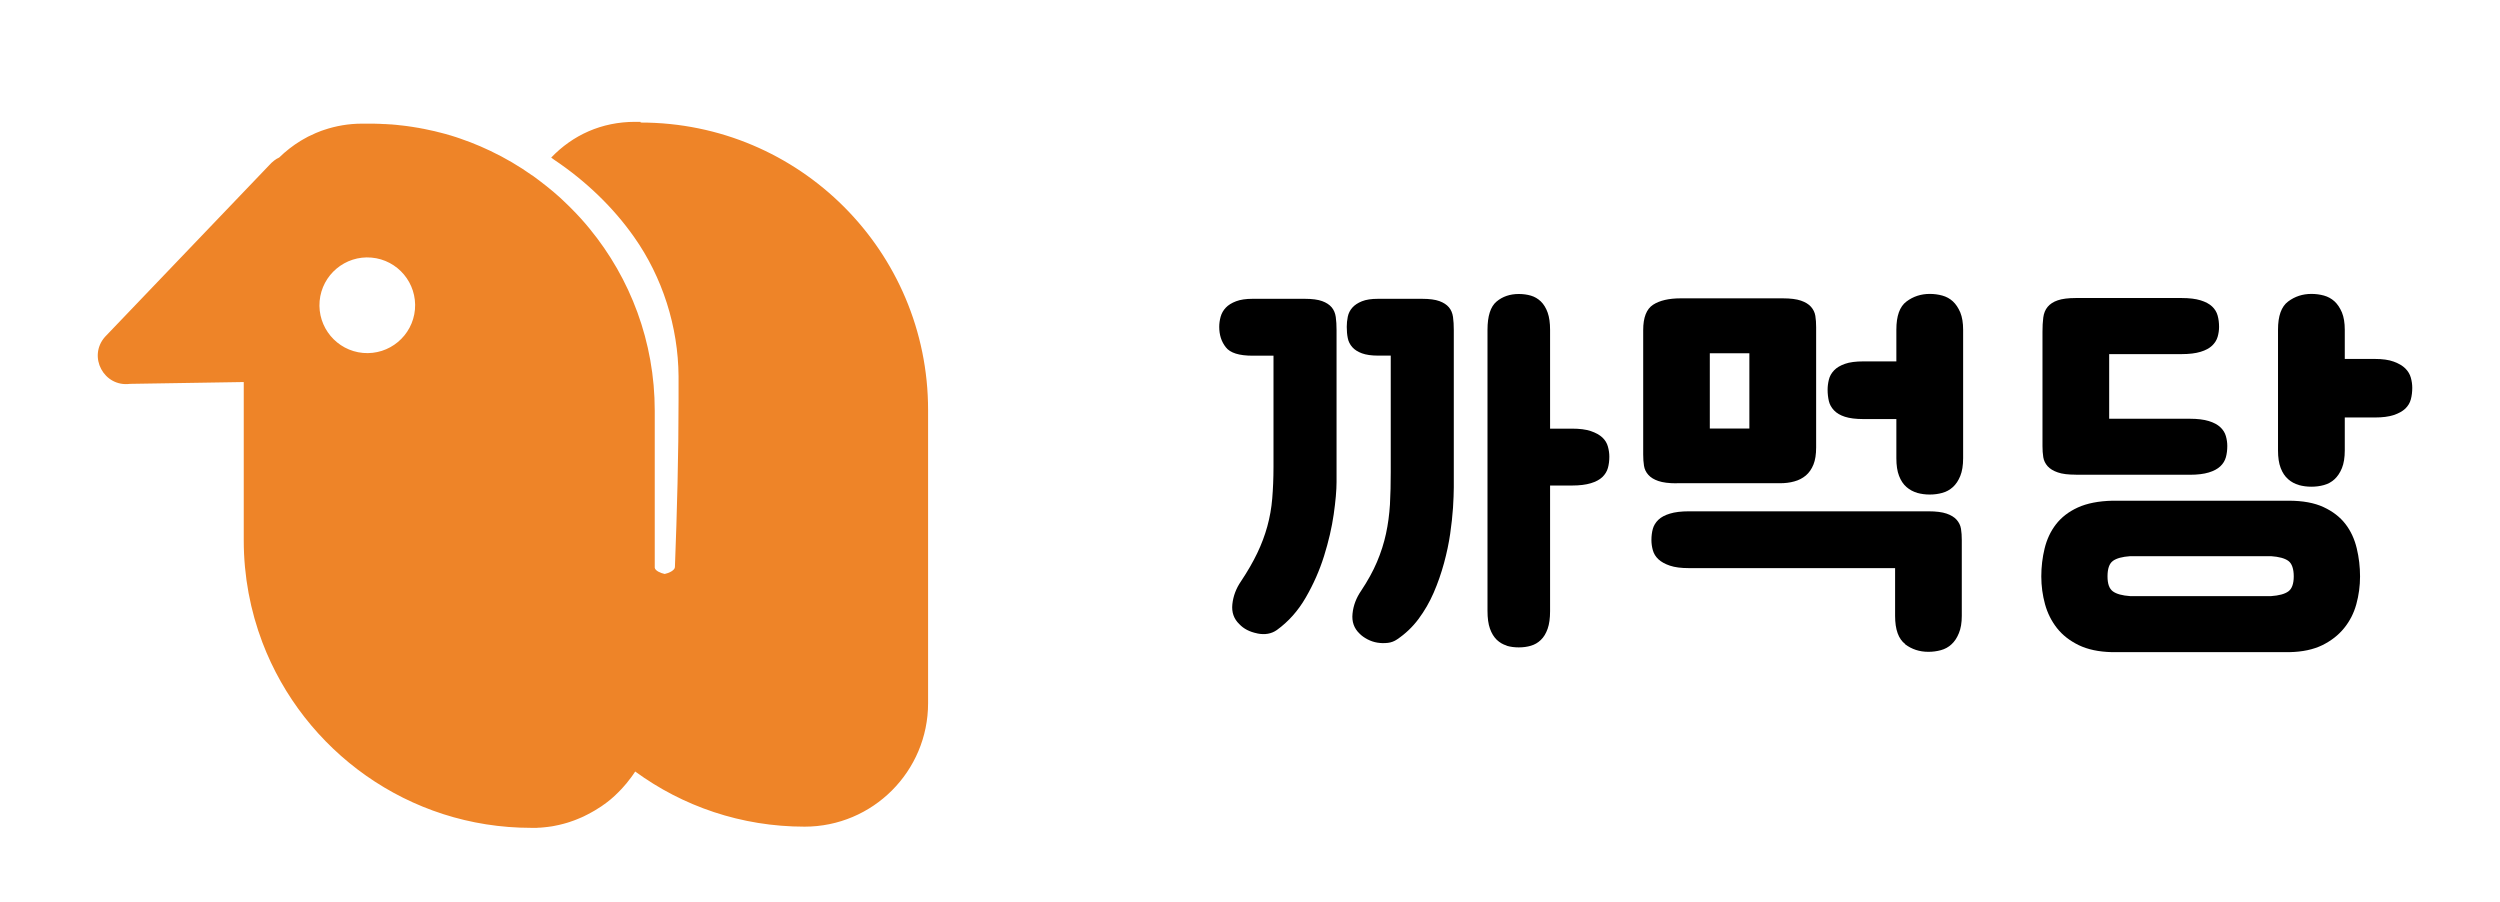
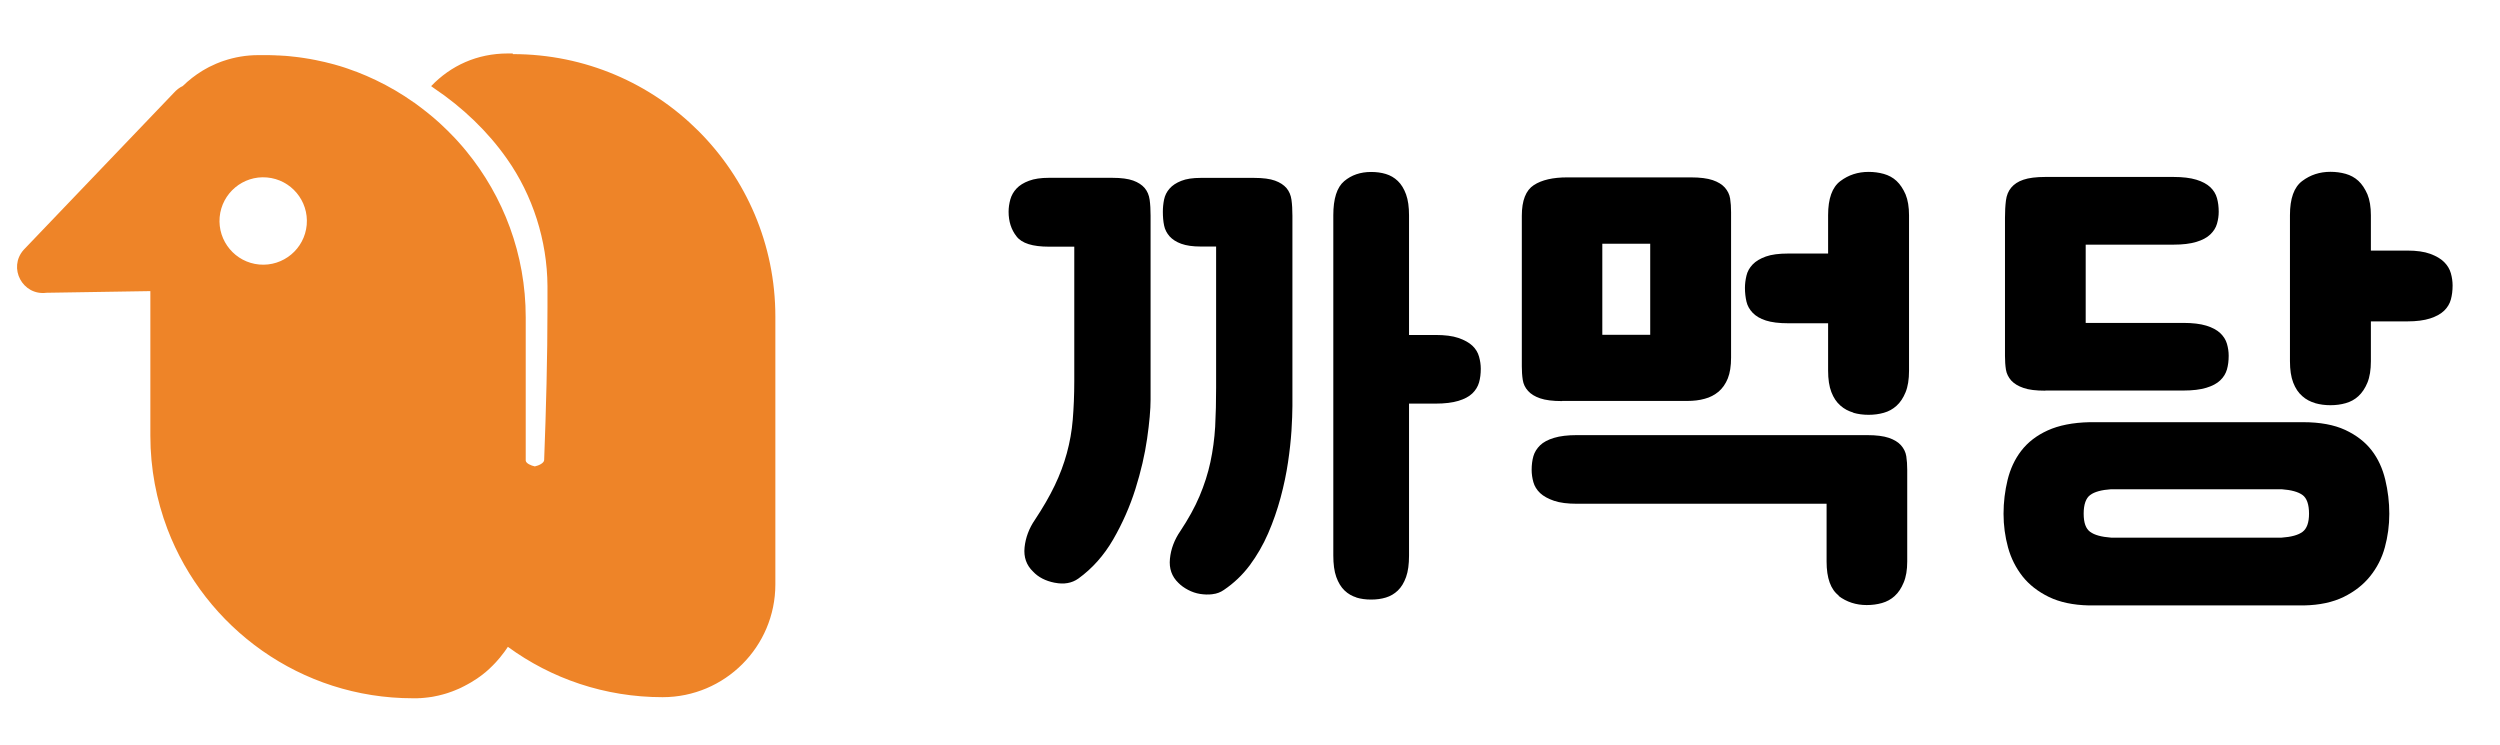
- <svg xmlns="http://www.w3.org/2000/svg" id="Layer_1" version="1.1" viewBox="0 0 316 114">
+ <svg xmlns="http://www.w3.org/2000/svg" id="Layer_1" version="1.1" viewBox="0 0 346 103">
  <defs>
    <style>
      .st0 {
        fill: #ee8428;
      }

      .st1 {
-         fill: currentColor;
-       }
- 
-       .st2 {
        isolation: isolate;
      }
    </style>
  </defs>
-   <g class="st2">
-     <g class="st2">
-       <path class="st1" d="M158.91,80.06c-.95-.19-1.71-.58-2.26-1.17-.69-.66-.99-1.5-.88-2.52s.47-1.99,1.09-2.89c.83-1.25,1.52-2.44,2.06-3.57.54-1.13.96-2.25,1.27-3.38.31-1.13.52-2.3.62-3.51.1-1.21.16-2.55.16-4.01v-14.05h-2.65c-1.7,0-2.83-.35-3.38-1.07-.56-.71-.83-1.57-.83-2.58,0-.42.06-.84.18-1.28.12-.43.34-.81.65-1.14.31-.33.75-.6,1.3-.81.55-.21,1.25-.31,2.08-.31h6.61c.94,0,1.67.1,2.19.29.52.19.92.45,1.2.78.28.33.45.74.52,1.22.07.49.1,1.04.1,1.67v19.2c0,1.04-.12,2.4-.36,4.09-.24,1.68-.65,3.43-1.22,5.26-.57,1.82-1.34,3.57-2.32,5.26-.97,1.68-2.19,3.04-3.64,4.09-.69.49-1.52.63-2.47.44ZM175.4,81.26c-.43.05-.87.04-1.3-.03-.43-.07-.85-.21-1.25-.42-.4-.21-.74-.45-1.01-.73-.69-.66-.99-1.5-.88-2.52.1-1.02.47-1.99,1.09-2.89.83-1.25,1.5-2.46,2-3.64s.88-2.37,1.14-3.57c.26-1.2.42-2.43.5-3.69.07-1.27.1-2.63.1-4.09v-14.73h-1.61c-.83,0-1.51-.1-2.03-.29-.52-.19-.93-.45-1.22-.78-.29-.33-.49-.71-.57-1.14-.09-.43-.13-.91-.13-1.43,0-.42.04-.84.13-1.28.09-.43.28-.81.57-1.14.29-.33.7-.6,1.22-.81.52-.21,1.2-.31,2.03-.31h5.57c.94,0,1.67.1,2.19.29.52.19.92.45,1.2.78.28.33.45.74.52,1.22.07.49.1,1.04.1,1.67v19.88c0,.69-.04,1.55-.1,2.58-.07,1.02-.19,2.13-.36,3.3-.17,1.18-.43,2.41-.78,3.7-.35,1.28-.78,2.52-1.3,3.72-.52,1.2-1.16,2.31-1.92,3.33-.76,1.02-1.67,1.88-2.71,2.58-.35.24-.74.39-1.17.44ZM190.44,81.6c-.47-.14-.88-.38-1.25-.73-.36-.35-.65-.82-.86-1.41-.21-.59-.31-1.34-.31-2.24v-35.54c0-1.73.38-2.92,1.14-3.56.76-.64,1.7-.96,2.81-.96.55,0,1.07.07,1.54.21.47.14.88.38,1.25.73.36.35.65.82.86,1.4.21.59.31,1.32.31,2.19v12.49h2.76c.97,0,1.77.1,2.39.31.62.21,1.11.48,1.46.81.35.33.58.71.7,1.15.12.43.18.86.18,1.27,0,.52-.06,1-.18,1.43-.12.43-.36.82-.7,1.15-.35.33-.83.59-1.46.78-.62.19-1.42.29-2.39.29h-2.76v15.87c0,.9-.1,1.65-.31,2.24-.21.59-.49,1.06-.86,1.41-.36.35-.78.59-1.25.73-.47.14-.98.21-1.54.21s-1.07-.07-1.54-.21Z" />
-       <path class="st1" d="M211.91,61.09c-.97,0-1.74-.1-2.29-.29-.56-.19-.98-.45-1.27-.78-.3-.33-.48-.71-.55-1.15-.07-.43-.1-.91-.1-1.43v-15.72c0-1.6.42-2.66,1.25-3.2.83-.54,2-.81,3.49-.81h12.91c.97,0,1.73.1,2.29.29.55.19.98.45,1.27.78.29.33.48.71.55,1.15.07.43.1.91.1,1.43v15.2c0,.87-.11,1.59-.34,2.16-.23.57-.55,1.03-.96,1.38-.42.35-.9.6-1.46.75-.56.16-1.16.23-1.82.23h-13.06ZM240.82,81.41c-.85-.64-1.28-1.83-1.28-3.56v-6.04h-26.07c-.97,0-1.77-.1-2.39-.31-.62-.21-1.11-.48-1.46-.81-.35-.33-.58-.71-.7-1.14-.12-.43-.18-.86-.18-1.28,0-.52.06-1,.18-1.43.12-.43.36-.81.7-1.14s.83-.59,1.46-.78c.62-.19,1.42-.29,2.39-.29h30.29c.97,0,1.73.1,2.29.29.55.19.98.45,1.27.78s.48.71.55,1.14c.07.43.1.91.1,1.43v9.58c0,.87-.12,1.6-.37,2.19-.24.59-.55,1.06-.94,1.41-.38.35-.82.59-1.33.73s-1.03.21-1.59.21c-1.11,0-2.09-.32-2.94-.96ZM221.12,54.17v-9.52h-5v9.52h5ZM242.33,62.29c-.5-.14-.95-.38-1.35-.73-.4-.35-.71-.81-.94-1.41-.23-.59-.34-1.33-.34-2.24v-4.94h-4.16c-.97,0-1.75-.1-2.34-.29-.59-.19-1.05-.46-1.38-.81-.33-.35-.55-.74-.65-1.17-.1-.43-.16-.91-.16-1.43,0-.42.05-.84.16-1.28.1-.43.32-.82.65-1.17.33-.35.79-.62,1.38-.83.59-.21,1.37-.31,2.34-.31h4.16v-4.01c0-1.73.42-2.92,1.28-3.56.85-.64,1.83-.96,2.94-.96.55,0,1.08.07,1.59.21.5.14.95.38,1.33.73.38.35.69.82.94,1.4.24.59.36,1.32.36,2.19v16.24c0,.9-.12,1.65-.36,2.24-.24.59-.55,1.06-.94,1.41s-.82.59-1.33.73-1.03.21-1.59.21-1.08-.07-1.59-.21Z" />
-       <path class="st1" d="M266.92,82.43c-1.63-.04-3.02-.33-4.16-.88-1.15-.56-2.07-1.28-2.76-2.16-.69-.88-1.2-1.89-1.51-3.02-.31-1.13-.47-2.3-.47-3.51s.14-2.39.42-3.54c.28-1.14.75-2.16,1.43-3.04s1.6-1.6,2.76-2.13,2.63-.82,4.4-.86h22.27c1.77,0,3.24.27,4.4.81s2.08,1.25,2.76,2.13,1.15,1.91,1.43,3.07c.28,1.16.42,2.35.42,3.56s-.16,2.38-.47,3.51c-.31,1.13-.82,2.13-1.54,3.02s-1.63,1.6-2.76,2.16c-1.13.55-2.51.85-4.14.88h-22.48ZM262.39,60c-.97,0-1.74-.09-2.29-.29-.56-.19-.98-.45-1.28-.78-.29-.33-.48-.71-.55-1.14-.07-.43-.1-.91-.1-1.43v-14.42c0-.66.03-1.26.1-1.8.07-.54.25-.99.55-1.35s.72-.64,1.28-.83c.55-.19,1.32-.29,2.29-.29h13.37c.97,0,1.77.1,2.39.29.62.19,1.11.45,1.46.78.35.33.58.71.7,1.15.12.43.18.91.18,1.43,0,.42-.06.83-.18,1.25-.12.42-.36.79-.7,1.12-.35.33-.83.59-1.46.78-.62.19-1.42.29-2.39.29h-9.16v8.17h10.2c.97,0,1.77.1,2.39.29.62.19,1.11.45,1.46.78.35.33.58.7.7,1.12.12.42.18.83.18,1.25,0,.52-.06,1-.18,1.43-.12.43-.36.82-.7,1.14-.35.33-.83.59-1.46.78-.62.19-1.42.29-2.39.29h-14.42ZM287.06,75.35c1.01-.07,1.74-.27,2.19-.6.45-.33.68-.96.68-1.9s-.23-1.62-.68-1.95c-.45-.33-1.18-.53-2.19-.6h-17.8c-1.01.07-1.74.27-2.19.6-.45.33-.68.98-.68,1.95s.23,1.57.68,1.9c.45.33,1.18.53,2.19.6h17.8ZM290.57,61.3c-.5-.14-.96-.38-1.35-.73-.4-.35-.71-.81-.94-1.41-.23-.59-.34-1.33-.34-2.24v-15.25c0-1.73.42-2.92,1.28-3.56.85-.64,1.83-.96,2.94-.96.55,0,1.08.07,1.59.21.5.14.94.38,1.33.73.38.35.69.82.94,1.4.24.59.36,1.32.36,2.19v3.69h3.8c.97,0,1.77.11,2.39.34.62.23,1.11.51,1.46.86.35.35.58.74.7,1.17.12.43.18.86.18,1.28,0,.52-.06,1.01-.18,1.46-.12.45-.36.84-.7,1.17-.35.33-.83.6-1.46.81s-1.42.31-2.39.31h-3.8v4.16c0,.9-.12,1.65-.36,2.24-.24.59-.56,1.06-.94,1.41-.38.35-.82.59-1.33.73-.5.14-1.03.21-1.59.21s-1.08-.07-1.59-.21Z" />
+   <g class="st1">
+     <g class="st1">
+       <path d="M145.96,80.65c-1.26-.25-2.27-.77-2.99-1.55-.91-.87-1.31-1.99-1.17-3.34s.62-2.64,1.44-3.83c1.1-1.66,2.01-3.23,2.73-4.73s1.27-2.98,1.68-4.48.69-3.05.82-4.65c.13-1.6.21-3.38.21-5.31v-18.62h-3.51c-2.25,0-3.75-.46-4.48-1.42-.74-.94-1.1-2.08-1.1-3.42,0-.56.08-1.11.24-1.7.16-.57.45-1.07.86-1.51.41-.44.99-.8,1.72-1.07.73-.28,1.66-.41,2.76-.41h8.76c1.25,0,2.21.13,2.9.38.69.25,1.22.6,1.59,1.03.37.44.6.98.69,1.62.09.65.13,1.38.13,2.21v25.44c0,1.38-.16,3.18-.48,5.42-.32,2.23-.86,4.55-1.62,6.97-.76,2.41-1.78,4.73-3.07,6.97-1.29,2.23-2.9,4.03-4.82,5.42-.91.65-2.01.83-3.27.58h-.03ZM167.81,82.24c-.57.07-1.15.05-1.72-.04-.57-.09-1.13-.28-1.66-.56s-.98-.6-1.34-.97c-.91-.87-1.31-1.99-1.17-3.34.13-1.35.62-2.64,1.44-3.83,1.1-1.66,1.99-3.26,2.65-4.82s1.17-3.14,1.51-4.73.56-3.22.66-4.89c.09-1.68.13-3.48.13-5.42v-19.52h-2.13c-1.1,0-2-.13-2.69-.38-.69-.25-1.23-.6-1.62-1.03-.38-.44-.65-.94-.76-1.51-.12-.57-.17-1.21-.17-1.89,0-.56.05-1.11.17-1.7.12-.57.37-1.07.76-1.51.38-.44.93-.8,1.62-1.07.69-.28,1.59-.41,2.69-.41h7.38c1.25,0,2.21.13,2.9.38.69.25,1.22.6,1.59,1.03.37.44.6.98.69,1.62.09.65.13,1.38.13,2.21v26.34c0,.91-.05,2.05-.13,3.42-.09,1.35-.25,2.82-.48,4.37-.23,1.56-.57,3.19-1.03,4.9-.46,1.7-1.03,3.34-1.72,4.93-.69,1.59-1.54,3.06-2.54,4.41-1.01,1.35-2.21,2.49-3.59,3.42-.46.32-.98.52-1.55.58h-.03ZM187.74,82.69c-.62-.19-1.17-.5-1.66-.97-.48-.46-.86-1.09-1.14-1.87-.28-.78-.41-1.78-.41-2.97V29.79c0-2.29.5-3.87,1.51-4.72,1.01-.85,2.25-1.27,3.72-1.27.73,0,1.42.09,2.04.28.62.19,1.17.5,1.66.97.48.46.86,1.09,1.14,1.86.28.78.41,1.75.41,2.9v16.55h3.66c1.29,0,2.35.13,3.17.41.82.28,1.47.64,1.93,1.07s.77.94.93,1.52c.16.57.24,1.14.24,1.68,0,.69-.08,1.33-.24,1.89s-.48,1.09-.93,1.52c-.46.44-1.1.78-1.93,1.03-.82.25-1.88.38-3.17.38h-3.66v21.03c0,1.19-.13,2.19-.41,2.97-.28.78-.65,1.4-1.14,1.87-.48.46-1.03.78-1.66.97-.62.19-1.3.28-2.04.28s-1.42-.09-2.04-.28v-.03Z" />
+       <path d="M216.19,55.51c-1.29,0-2.31-.13-3.03-.38-.74-.25-1.3-.6-1.68-1.03-.4-.44-.64-.94-.73-1.52-.09-.57-.13-1.21-.13-1.89v-20.83c0-2.12.56-3.52,1.66-4.24s2.65-1.07,4.62-1.07h17.11c1.29,0,2.29.13,3.03.38.73.25,1.3.6,1.68,1.03.38.44.64.94.73,1.52.09.57.13,1.21.13,1.89v20.14c0,1.15-.15,2.11-.45,2.86s-.73,1.36-1.27,1.83c-.56.46-1.19.8-1.93.99-.74.21-1.54.3-2.41.3h-17.32ZM254.5,82.44c-1.13-.85-1.7-2.42-1.7-4.72v-8h-34.55c-1.29,0-2.35-.13-3.17-.41s-1.47-.64-1.93-1.07c-.46-.44-.77-.94-.93-1.51s-.24-1.14-.24-1.7c0-.69.08-1.33.24-1.89s.48-1.07.93-1.51,1.1-.78,1.93-1.03c.82-.25,1.88-.38,3.17-.38h40.14c1.29,0,2.29.13,3.03.38.73.25,1.3.6,1.68,1.03s.64.94.73,1.51.13,1.21.13,1.89v12.69c0,1.15-.16,2.12-.49,2.9-.32.78-.73,1.4-1.25,1.87-.5.46-1.09.78-1.76.97s-1.36.28-2.11.28c-1.47,0-2.77-.42-3.9-1.27l.03-.03ZM228.39,46.34v-12.61h-6.63v12.61h6.63ZM256.5,57.1c-.66-.19-1.26-.5-1.79-.97-.53-.46-.94-1.07-1.25-1.87-.3-.78-.45-1.76-.45-2.97v-6.55h-5.51c-1.29,0-2.32-.13-3.1-.38-.78-.25-1.39-.61-1.83-1.07-.44-.46-.73-.98-.86-1.55-.13-.57-.21-1.21-.21-1.89,0-.56.07-1.11.21-1.7.13-.57.42-1.09.86-1.55.44-.46,1.05-.82,1.83-1.1.78-.28,1.82-.41,3.1-.41h5.51v-5.31c0-2.29.56-3.87,1.7-4.72,1.13-.85,2.42-1.27,3.9-1.27.73,0,1.43.09,2.11.28.66.19,1.26.5,1.76.97s.91,1.09,1.25,1.86c.32.78.48,1.75.48,2.9v21.52c0,1.19-.16,2.19-.48,2.97s-.73,1.4-1.25,1.87-1.09.78-1.76.97-1.36.28-2.11.28-1.43-.09-2.11-.28h0Z" />
+       <path d="M289.08,83.79c-2.16-.05-4-.44-5.51-1.17-1.52-.74-2.74-1.7-3.66-2.86-.91-1.17-1.59-2.5-2-4s-.62-3.05-.62-4.65.19-3.17.56-4.69c.37-1.51.99-2.86,1.89-4.03s2.12-2.12,3.66-2.82,3.48-1.09,5.83-1.14h29.51c2.35,0,4.29.36,5.83,1.07,1.54.72,2.76,1.66,3.66,2.82s1.52,2.53,1.89,4.07c.37,1.54.56,3.11.56,4.72s-.21,3.15-.62,4.65c-.41,1.5-1.09,2.82-2.04,4s-2.16,2.12-3.66,2.86c-1.5.73-3.33,1.13-5.49,1.17h-29.79,0ZM283.08,54.07c-1.29,0-2.31-.12-3.03-.38-.74-.25-1.3-.6-1.7-1.03-.38-.44-.64-.94-.73-1.51-.09-.57-.13-1.21-.13-1.89v-19.11c0-.87.04-1.67.13-2.39s.33-1.31.73-1.79.95-.85,1.7-1.1c.73-.25,1.75-.38,3.03-.38h17.72c1.29,0,2.35.13,3.17.38.82.25,1.47.6,1.93,1.03.46.44.77.94.93,1.52.16.57.24,1.21.24,1.89,0,.56-.08,1.1-.24,1.66s-.48,1.05-.93,1.48c-.46.44-1.1.78-1.93,1.03-.82.25-1.88.38-3.17.38h-12.14v10.83h13.52c1.29,0,2.35.13,3.17.38.82.25,1.47.6,1.93,1.03.46.44.77.93.93,1.48.16.56.24,1.1.24,1.66,0,.69-.08,1.33-.24,1.89s-.48,1.09-.93,1.51c-.46.44-1.1.78-1.93,1.03-.82.25-1.88.38-3.17.38h-19.11.01ZM315.77,74.41c1.34-.09,2.31-.36,2.9-.8s.9-1.27.9-2.52-.3-2.15-.9-2.58c-.6-.44-1.56-.7-2.9-.8h-23.59c-1.34.09-2.31.36-2.9.8s-.9,1.3-.9,2.58.3,2.08.9,2.52c.6.44,1.56.7,2.9.8h23.59ZM320.42,55.79c-.66-.19-1.27-.5-1.79-.97-.53-.46-.94-1.07-1.25-1.87-.3-.78-.45-1.76-.45-2.97v-20.21c0-2.29.56-3.87,1.7-4.72,1.13-.85,2.42-1.27,3.9-1.27.73,0,1.43.09,2.11.28.66.19,1.25.5,1.76.97.5.46.91,1.09,1.25,1.86.32.78.48,1.75.48,2.9v4.89h5.04c1.29,0,2.35.15,3.17.45.82.3,1.47.68,1.93,1.14.46.46.77.98.93,1.55.16.57.24,1.14.24,1.7,0,.69-.08,1.34-.24,1.93s-.48,1.11-.93,1.55c-.46.44-1.1.8-1.93,1.07s-1.88.41-3.17.41h-5.04v5.51c0,1.19-.16,2.19-.48,2.97s-.74,1.4-1.25,1.87-1.09.78-1.76.97c-.66.19-1.36.28-2.11.28s-1.43-.09-2.11-.28h0Z" />
    </g>
  </g>
-   <path class="st0" d="M80.96,15.4h-.68c-4.25,0-7.89,1.68-10.61,4.52.18.12.28.19.37.27,4.02,2.69,7.5,6.05,10.11,9.77,3.58,5.07,5.58,11.32,5.62,17.62h0c0,.99,0,1.96,0,2.95,0,6.95-.19,14.13-.46,21.15-.02.41-.75.76-1.29.87-.52-.11-1.22-.41-1.26-.8,0-.01,0-.03,0-.04v-19.79c0-8.73-3.09-16.74-8.23-23.01-.05-.06-.09-.11-.14-.17-.12-.15-.25-.29-.37-.44-.04-.05-.08-.1-.13-.15-.15-.17-.3-.35-.46-.52-.03-.03-.05-.06-.08-.09-.18-.2-.36-.39-.54-.58h0c-.55-.58-1.12-1.14-1.71-1.69,0,0,0,0,0,0-.11-.1-.22-.2-.32-.3-1.09-.99-2.25-1.89-3.48-2.79h-.02c-1.66-1.18-3.42-2.21-5.26-3.09,0,0-.02,0-.02-.01-.4-.19-.8-.37-1.21-.55l-.04-.02c-.4-.17-.81-.34-1.22-.5-.02,0-.03-.01-.05-.02-.41-.16-.82-.31-1.24-.45-.02,0-.04-.01-.05-.02-.21-.07-.41-.14-.62-.21-.01,0-.03,0-.04-.01-.2-.06-.4-.13-.6-.19-.02,0-.03,0-.05-.01-.21-.06-.41-.12-.62-.18-.03,0-.05-.01-.08-.02-.2-.06-.4-.11-.61-.16,0,0-.02,0-.02,0-.21-.05-.42-.11-.62-.16-.03,0-.07-.02-.1-.02-.41-.1-.83-.19-1.25-.27-.04,0-.08-.02-.12-.02-.21-.04-.42-.08-.63-.12,0,0-.01,0-.02,0-.2-.04-.41-.07-.61-.1-.04,0-.08-.01-.12-.02-.21-.03-.42-.06-.62-.09-.03,0-.05,0-.08-.01-.19-.03-.38-.05-.57-.07-.04,0-.08,0-.12-.01-.21-.02-.42-.05-.62-.07-.04,0-.08,0-.12-.01-.19-.02-.37-.04-.56-.05-.04,0-.07,0-.1,0-.21-.02-.42-.03-.63-.04-.05,0-.09,0-.14,0-.19-.01-.39-.02-.58-.03-.02,0-.05,0-.07,0-.21,0-.42-.01-.64-.02-.05,0-.1,0-.15,0-.21,0-.43,0-.65,0h-.68c-1.67,0-3.28.28-4.79.79-.12.04-.23.08-.35.12-.23.08-.46.17-.68.27-.33.14-.66.3-.99.46-.21.11-.43.23-.63.35-.1.06-.21.12-.31.18-.98.6-1.89,1.31-2.71,2.11-.43.19-.86.52-1.28.99h0s-20.74,21.68-20.74,21.68c-2.2,2.49-.14,6.37,3.16,5.94l14.38-.23v20.02c0,4.54.84,8.89,2.36,12.9,5.21,13.69,18.46,23.43,33.97,23.43h0c.16,0,.31,0,.47,0,.05,0,.1,0,.14,0,.11,0,.22,0,.33-.02.05,0,.1,0,.15,0,.12,0,.23-.02.35-.03.04,0,.08,0,.12-.01.15-.02.3-.03.46-.05.03,0,.06,0,.09-.01.12-.02.24-.03.36-.05.05,0,.1-.02.15-.02.11-.02.21-.04.32-.06.05,0,.09-.02.14-.03.13-.03.26-.05.39-.08.02,0,.03,0,.05-.01.15-.03.29-.07.44-.11.04-.01.08-.02.12-.03.11-.03.22-.06.32-.09.05-.01.09-.03.14-.04.11-.03.21-.07.32-.1.04-.01.07-.02.11-.04.14-.05.28-.1.43-.15.01,0,.02,0,.03-.01.13-.05.26-.1.38-.15.04-.02.08-.03.12-.05.1-.04.2-.09.31-.13.04-.02.08-.03.12-.05.12-.05.23-.11.35-.16.02,0,.04-.02.05-.03.14-.07.27-.13.4-.2.02-.01.05-.02.07-.04.11-.06.22-.11.32-.17.04-.02.07-.04.11-.06.1-.06.2-.12.3-.17.03-.02.06-.03.09-.05.26-.15.51-.32.76-.48.03-.02.05-.04.08-.05.1-.07.2-.14.29-.21.03-.02.06-.04.09-.06.1-.08.21-.16.31-.23.01-.01.03-.02.04-.03.12-.09.24-.19.36-.29,0,0,.01,0,.02-.01.11-.09.22-.18.32-.28.02-.02.05-.04.07-.06.09-.08.18-.16.27-.25.02-.02.04-.04.06-.06.22-.21.44-.42.64-.64.01-.01.03-.03.04-.04.09-.1.18-.19.26-.29.02-.02.04-.05.06-.07.09-.1.17-.2.26-.3.01-.01.02-.03.04-.04.19-.23.38-.47.56-.72.02-.02.03-.04.05-.06.07-.1.15-.21.22-.31.02-.02.03-.05.05-.07.08-.12.17-.25.25-.37,6,4.39,13.4,6.97,21.41,6.97,8.62,0,15.61-6.99,15.61-15.61v-37.06c0-20.07-16.27-36.33-36.33-36.33h0ZM52.45,39.12h0c-.3,3.33-3.24,5.79-6.57,5.49-3.32-.3-5.77-3.24-5.48-6.56.3-3.32,3.23-5.78,6.55-5.49,3.33.29,5.79,3.23,5.5,6.56Z" />
+   <path class="st0" d="M70.96,7.4h-.68c-4.25,0-7.89,1.68-10.61,4.52.18.12.28.19.37.27,4.02,2.69,7.5,6.05,10.11,9.77,3.58,5.07,5.58,11.32,5.62,17.62h0v2.95c0,6.95-.19,14.13-.46,21.15-.02.41-.75.76-1.29.87-.52-.11-1.22-.41-1.26-.8v-19.83c0-8.73-3.09-16.74-8.23-23.01-.05-.06-.09-.11-.14-.17-.12-.15-.25-.29-.37-.44-.04-.05-.08-.1-.13-.15-.15-.17-.3-.35-.46-.52-.03-.03-.05-.06-.08-.09-.18-.2-.36-.39-.54-.58h0c-.55-.58-1.12-1.14-1.71-1.69h0c-.11-.1-.22-.2-.32-.3-1.09-.99-2.25-1.89-3.48-2.79h-.02c-1.66-1.18-3.42-2.21-5.26-3.09,0,0-.02,0-.02-.01-.4-.19-.8-.37-1.21-.55l-.04-.02c-.4-.17-.81-.34-1.22-.5-.02,0-.03-.01-.05-.02-.41-.16-.82-.31-1.24-.45-.02,0-.04-.01-.05-.02-.21-.07-.41-.14-.62-.21,0,0-.03,0-.04-.01-.2-.06-.4-.13-.6-.19-.02,0-.03,0-.05-.01-.21-.06-.41-.12-.62-.18-.03,0-.05-.01-.08-.02-.2-.06-.4-.11-.61-.16h-.02c-.21-.05-.42-.11-.62-.16-.03,0-.07-.02-.1-.02-.41-.1-.83-.19-1.25-.27-.04,0-.08-.02-.12-.02-.21-.04-.42-.08-.63-.12h-.02c-.2-.04-.41-.07-.61-.1-.04,0-.08-.01-.12-.02-.21-.03-.42-.06-.62-.09-.03,0-.05,0-.08-.01-.19-.03-.38-.05-.57-.07-.04,0-.08,0-.12-.01-.21-.02-.42-.05-.62-.07-.04,0-.08,0-.12-.01-.19-.02-.37-.04-.56-.05h-.1c-.21-.02-.42-.03-.63-.04h-.14c-.19-.01-.39-.02-.58-.03h-.07c-.21,0-.42-.01-.64-.02h-1.48c-1.67,0-3.28.28-4.79.79-.12.04-.23.08-.35.12-.23.08-.46.17-.68.27-.33.14-.66.3-.99.46-.21.11-.43.23-.63.35-.1.06-.21.12-.31.18-.98.6-1.89,1.31-2.71,2.11-.43.19-.86.52-1.28.99h0L3.27,34.58c-2.2,2.49-.14,6.37,3.16,5.94l14.38-.23v20.02c0,4.54.84,8.89,2.36,12.9,5.21,13.69,18.46,23.43,33.97,23.43h.61c.11,0,.22,0,.33-.02h.15c.12,0,.23-.02.35-.03.04,0,.08,0,.12-.01.15-.02.3-.03.46-.05.03,0,.06,0,.09-.01.12-.02.24-.03.36-.05.05,0,.1-.02.15-.02.11-.02.21-.04.32-.06.05,0,.09-.02.14-.03.13-.03.26-.05.39-.08.02,0,.03,0,.05-.01.15-.03.29-.07.44-.11.04-.01.08-.02.12-.03.11-.03.22-.06.32-.09.05-.01.09-.03.14-.04.11-.03.21-.07.32-.1.04-.01.07-.02.11-.04.14-.05.28-.1.43-.15.01,0,.02,0,.03-.01.13-.05.26-.1.38-.15.04-.02.08-.03.12-.05.1-.04.2-.09.31-.13.04-.02.08-.03.12-.05.12-.05.23-.11.35-.16.02,0,.04-.02.05-.03.14-.07.27-.13.4-.2.02-.01.05-.02.07-.04.11-.06.22-.11.32-.17.04-.02.07-.04.11-.06.1-.06.2-.12.3-.17.03-.02.06-.03.09-.05.26-.15.51-.32.76-.48.03-.02.05-.04.08-.05.1-.07.2-.14.29-.21.03-.02.06-.04.09-.06.1-.08.21-.16.31-.23.01-.01.03-.02.04-.03.12-.09.24-.19.36-.29,0,0,.01,0,.02-.01.11-.09.22-.18.32-.28.02-.02.05-.04.07-.06.09-.08.18-.16.27-.25l.06-.06c.22-.21.44-.42.64-.64l.04-.04c.09-.1.18-.19.26-.29.02-.02.04-.05.06-.07.09-.1.17-.2.26-.3.01-.01.02-.03.04-.04.19-.23.38-.47.56-.72.02-.02.03-.04.05-.06.07-.1.15-.21.22-.31.02-.02.03-.05.05-.07.08-.12.17-.25.25-.37,6,4.39,13.4,6.97,21.41,6.97,8.62,0,15.61-6.99,15.61-15.61v-37.06c0-20.07-16.27-36.33-36.33-36.33h0l-.02-.09ZM42.45,31.12h0c-.3,3.33-3.24,5.79-6.57,5.49-3.32-.3-5.77-3.24-5.48-6.56.3-3.32,3.23-5.78,6.55-5.49,3.33.29,5.79,3.23,5.5,6.56Z" />
</svg>
